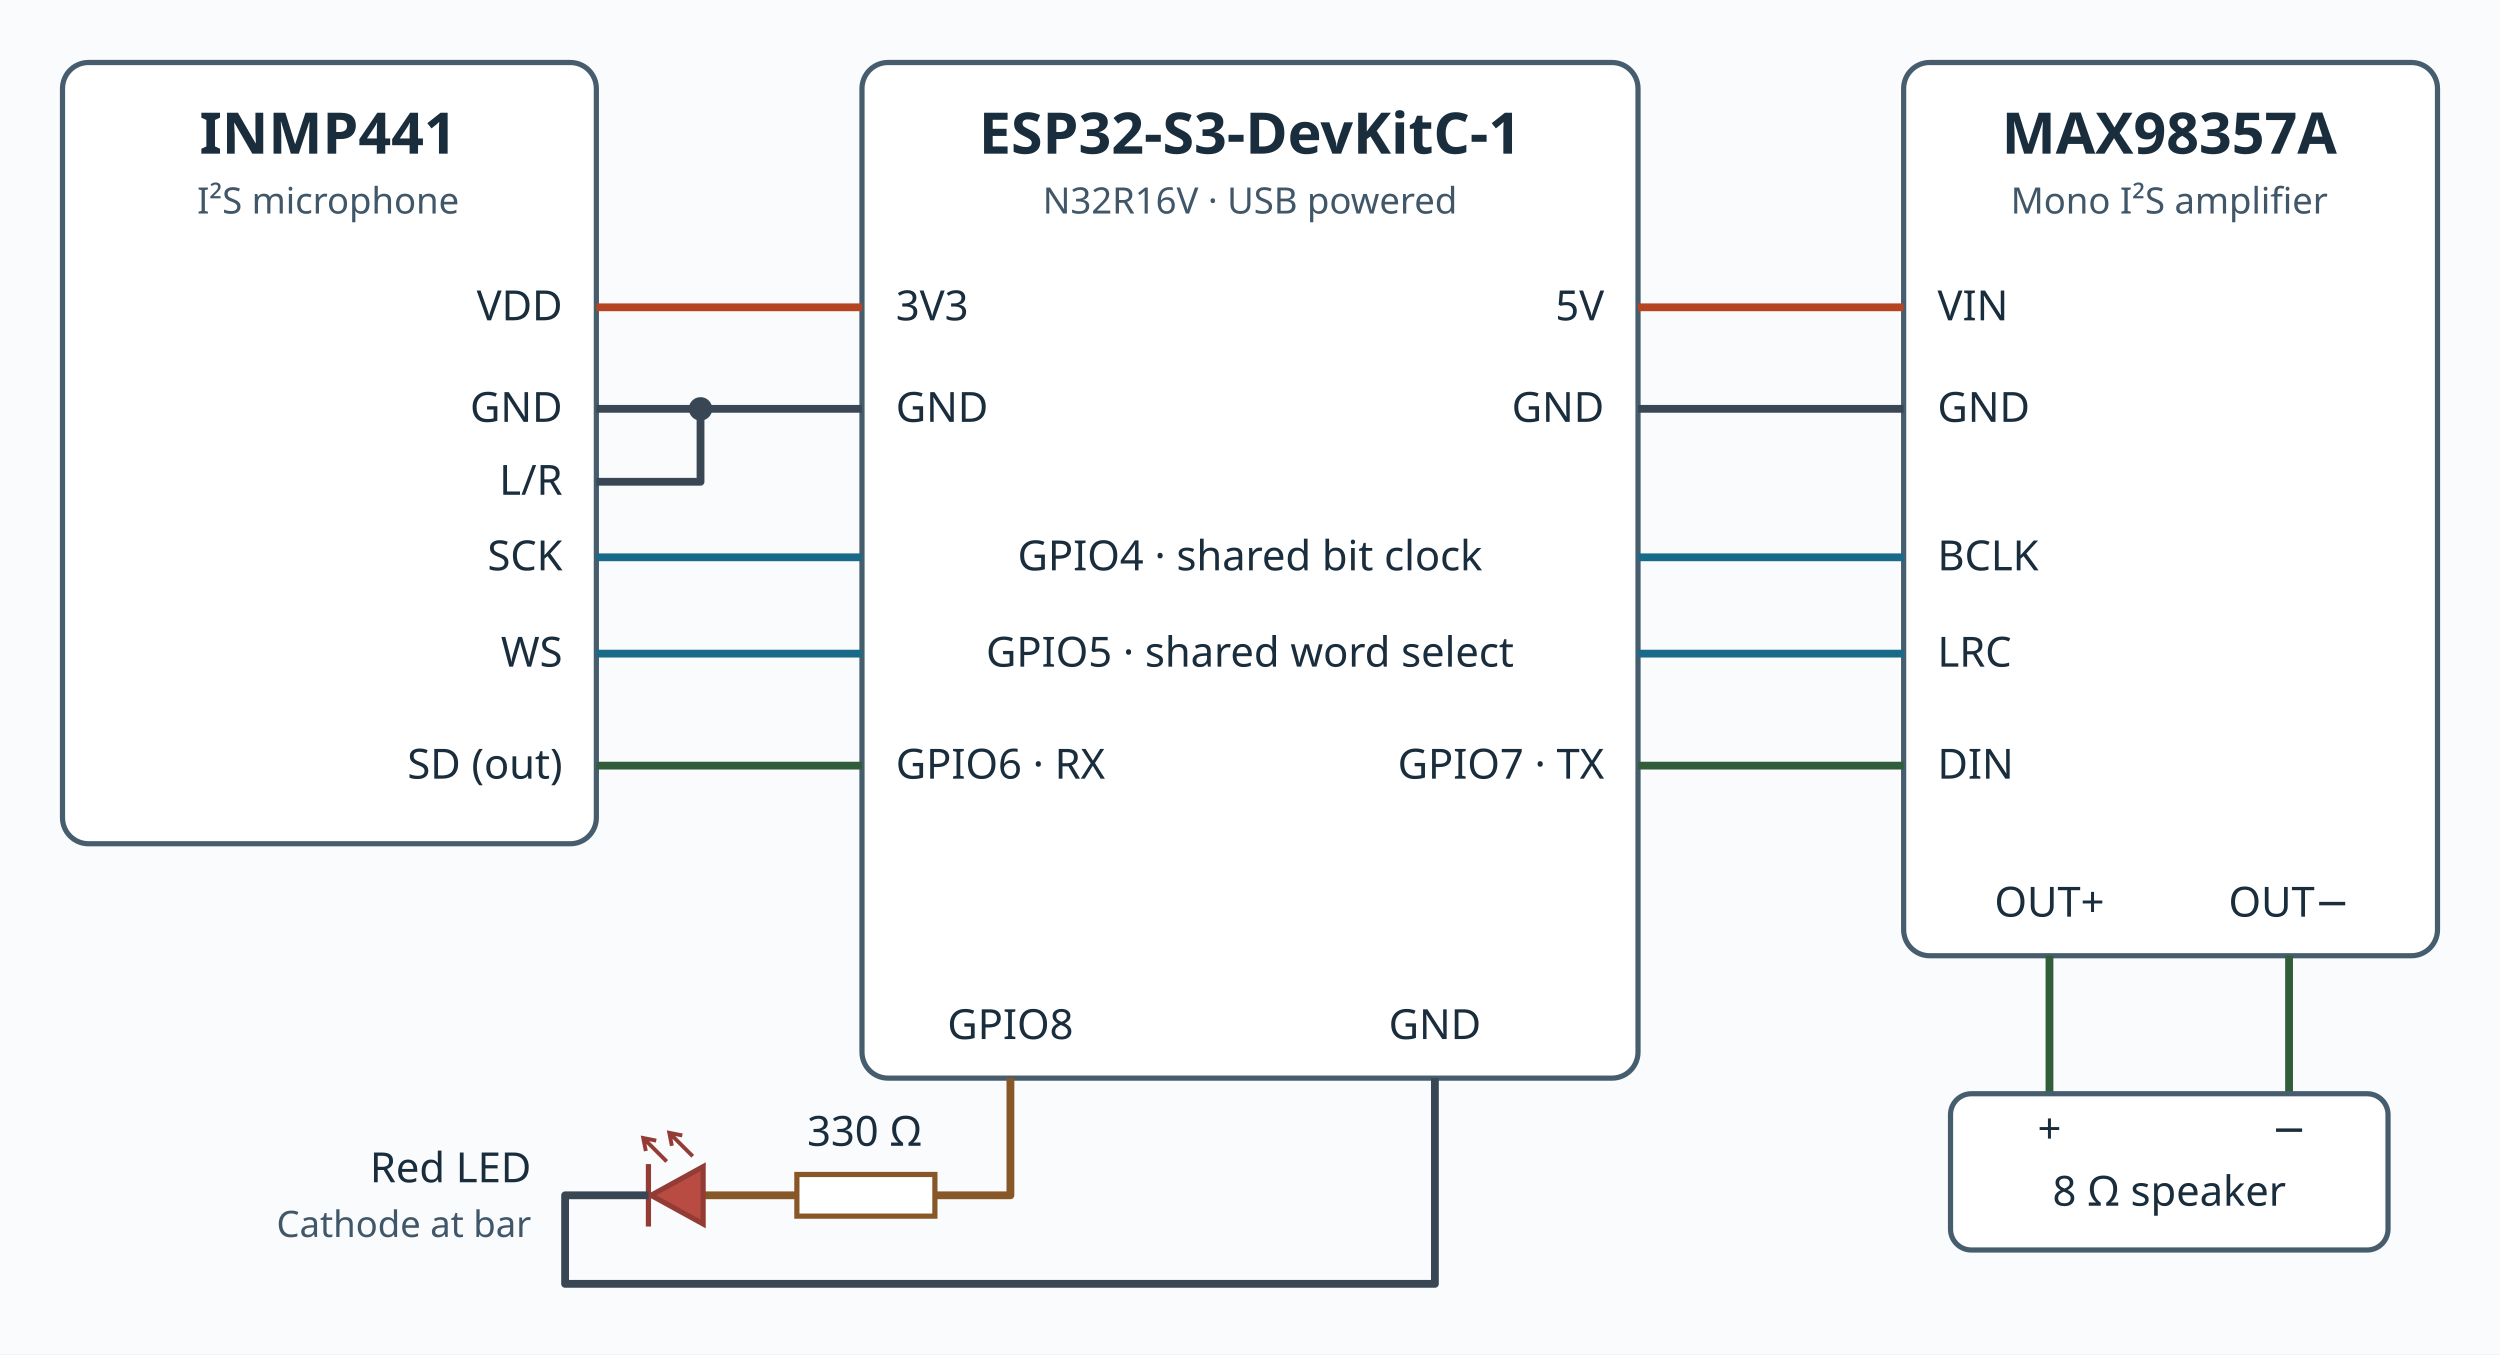
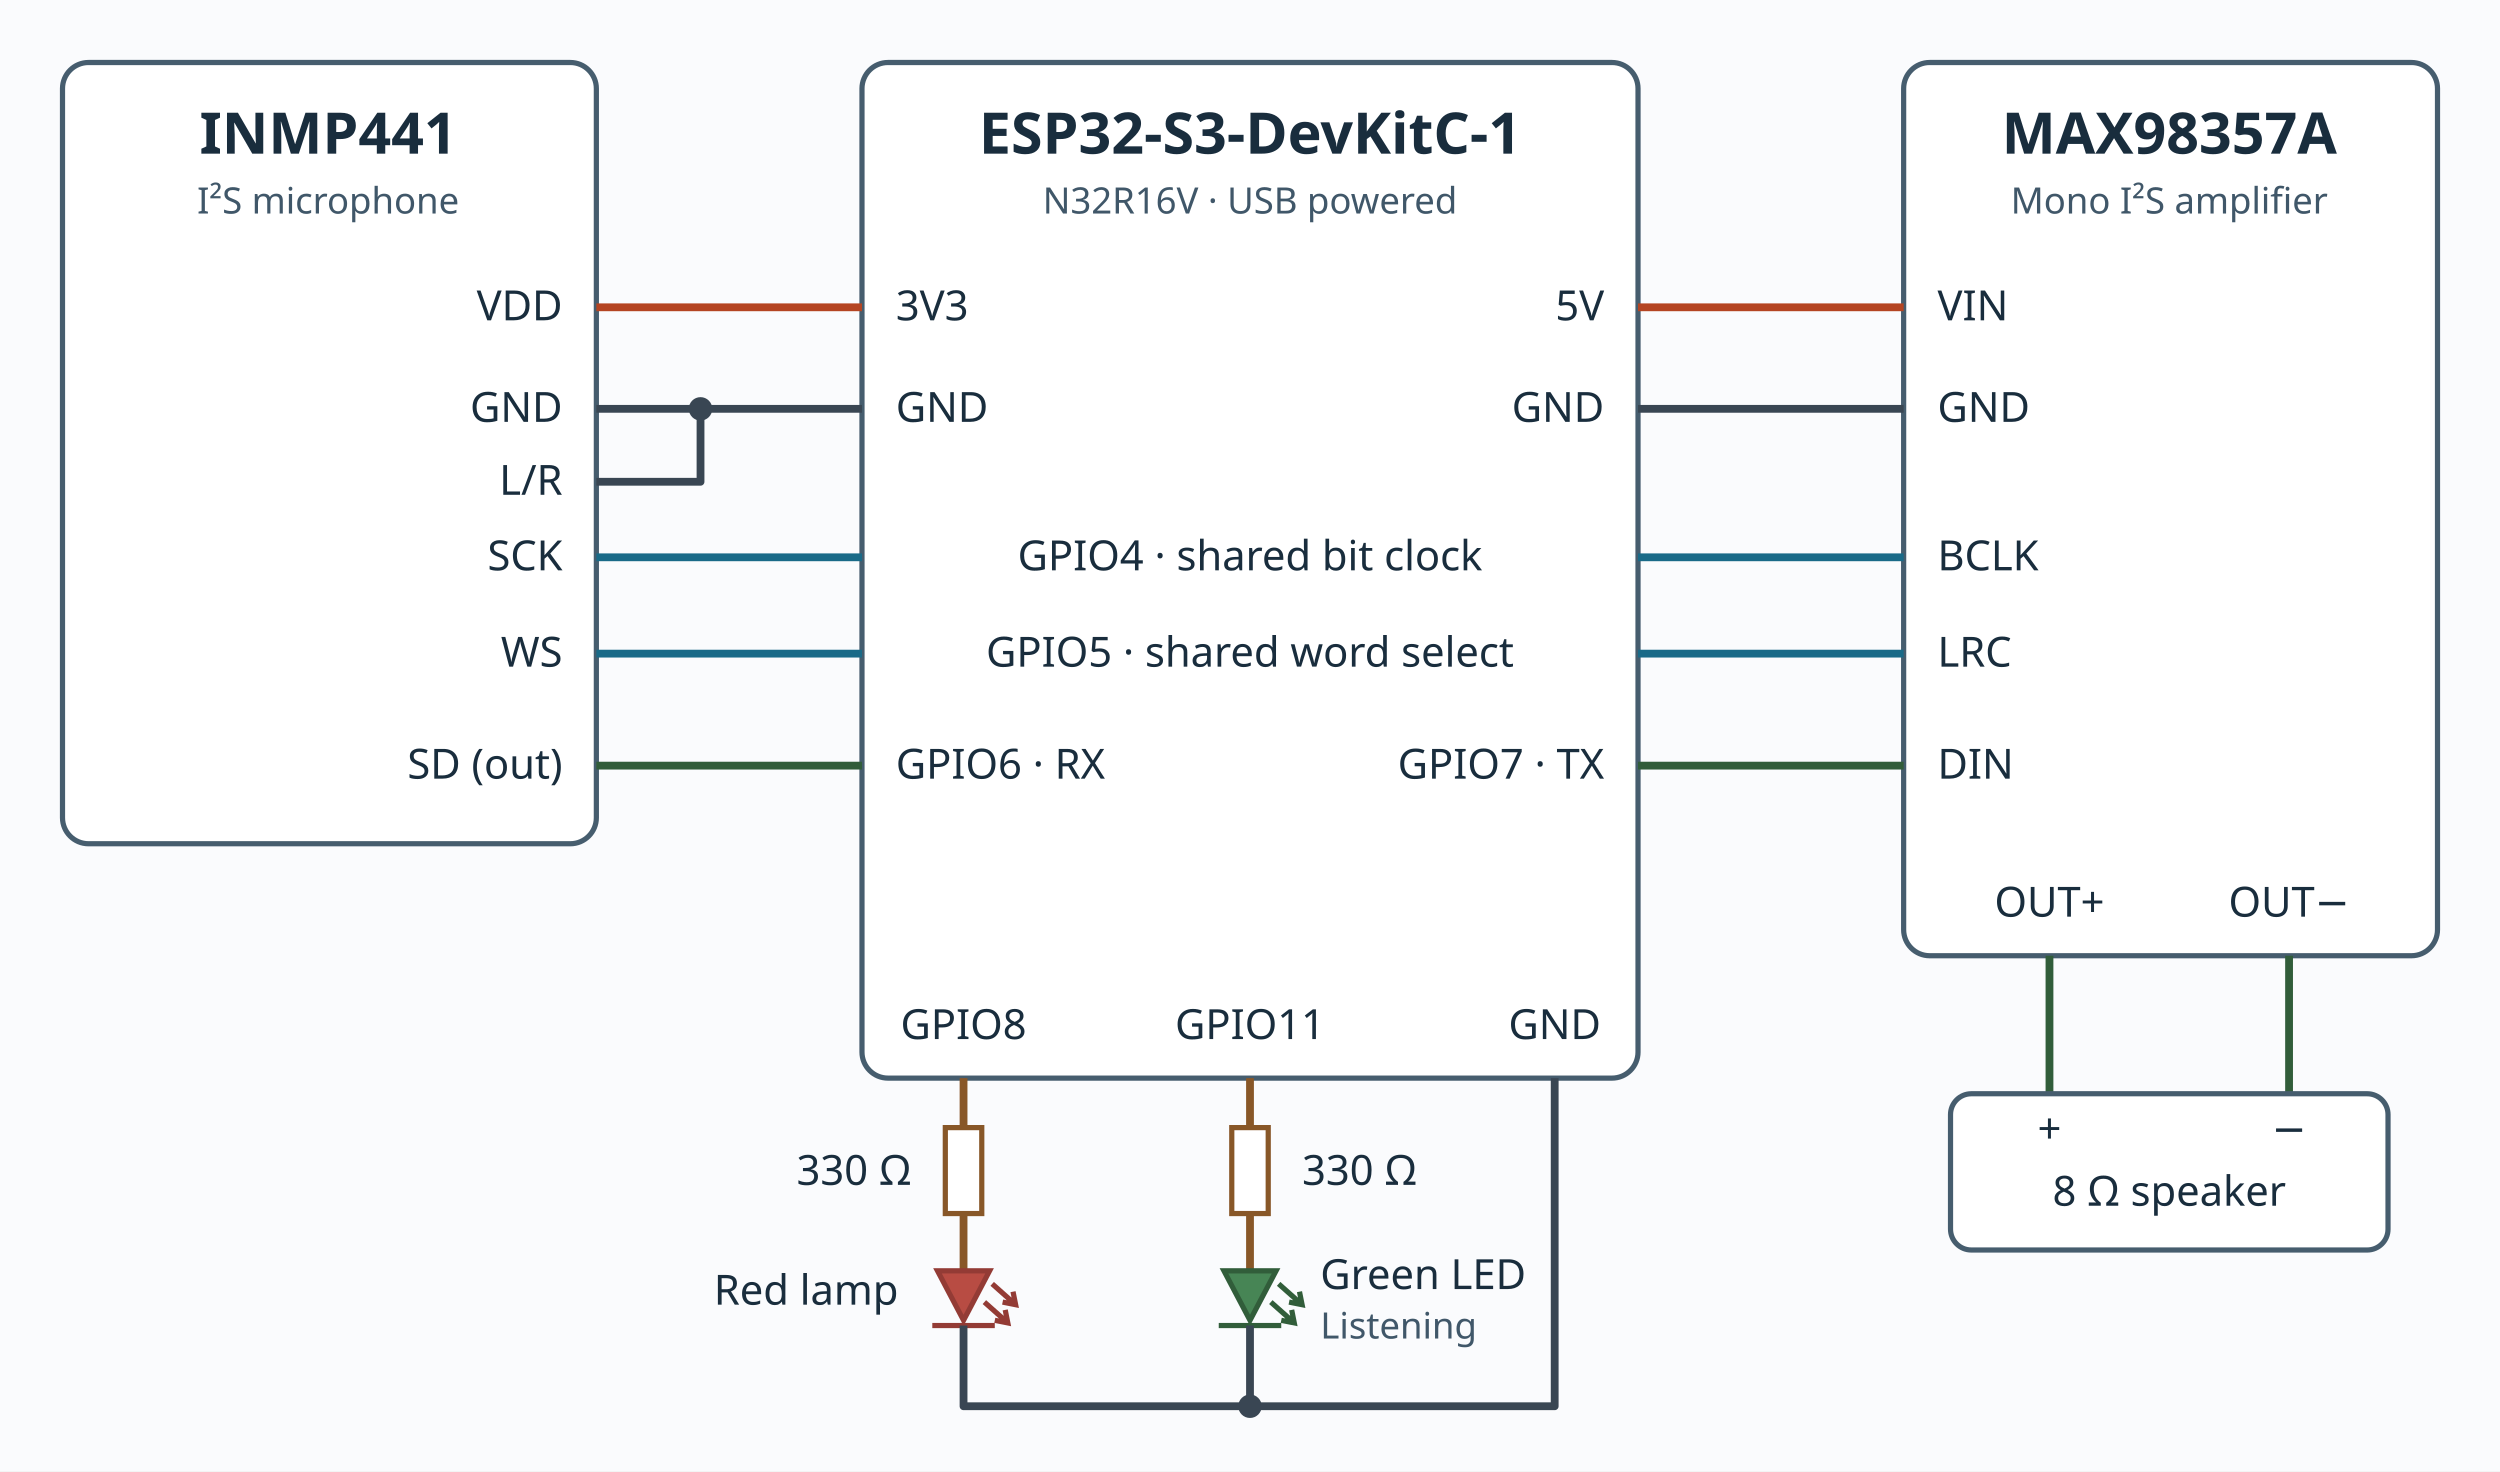
- <svg xmlns="http://www.w3.org/2000/svg" width="960" height="520" viewBox="0 0 960 520" role="img" aria-labelledby="title desc">
+ <svg xmlns="http://www.w3.org/2000/svg" width="960" height="565" viewBox="0 0 960 565" role="img" aria-labelledby="title desc">
  <style>
    text { font-family: sans-serif; font-size: 16px; fill: #192d3d; }
    .part { font-size: 22px; font-weight: bold; }
    .note { font-size: 14px; fill: #405769; }
    .center { text-anchor: middle; }
    .right { text-anchor: end; }
    .box { fill: white; stroke: #465d6e; stroke-width: 2; }
    .wire { fill: none; stroke-width: 3; stroke-linejoin: round; }
    .supply { stroke: #b44422; }
    .ground { stroke: #394653; }
    .clock { stroke: #196a88; }
    .data { stroke: #315d3a; }
    .lamp { stroke: #885728; }
  </style>
-   <rect width="960" height="520" fill="#fafbfd" />
+   <rect width="960" height="565" fill="#fafbfd" />
  <rect class="box" x="24" y="24" width="205" height="300" rx="10" />
  <rect class="box" x="331" y="24" width="298" height="390" rx="10" />
  <rect class="box" x="731" y="24" width="205" height="343" rx="10" />
  <g class="center">
    <text class="part" x="126" y="59">INMP441</text>
    <text class="note" x="126" y="82">I²S microphone</text>
    <text class="part" x="480" y="59">ESP32-S3-DevKitC-1</text>
    <text class="note" x="480" y="82">N32R16V · USB powered</text>
    <text class="part" x="833" y="59">MAX98357A</text>
    <text class="note" x="833" y="82">Mono I²S amplifier</text>
  </g>
  <g class="wire">
    <path class="supply" d="M229 118 H331 M629 118 H731" />
    <path class="ground" d="M229 157 H331 M229 185 H269 V157 M629 157 H731" />
    <path class="clock" d="M229 214 H331 M629 214 H731 M229 251 H331 M629 251 H731" />
    <path class="data" d="M229 294 H331 M629 294 H731" />
  </g>
  <circle cx="269" cy="157" r="4.5" fill="#394653" />
  <g class="right">
    <text x="216" y="123">VDD</text>
    <text x="216" y="162">GND</text>
    <text x="216" y="190">L/R</text>
    <text x="216" y="219">SCK</text>
    <text x="216" y="256">WS</text>
    <text x="216" y="299">SD (out)</text>
  </g>
  <g>
    <text x="744" y="123">VIN</text>
    <text x="744" y="162">GND</text>
    <text x="744" y="219">BCLK</text>
    <text x="744" y="256">LRC</text>
    <text x="744" y="299">DIN</text>
    <text x="344" y="123">3V3</text>
    <text class="right" x="616" y="123">5V</text>
    <text x="344" y="162">GND</text>
    <text class="right" x="616" y="162">GND</text>
    <text x="344" y="299">GPIO6 · RX</text>
    <text class="right" x="616" y="299">GPIO7 · TX</text>
  </g>
  <g class="center">
    <text x="480" y="219">GPIO4 · shared bit clock</text>
    <text x="480" y="256">GPIO5 · shared word select</text>
-     <text x="388" y="399">GPIO8</text>
-     <text x="551" y="399">GND</text>
+     <text x="370" y="399">GPIO8</text>
+     <text x="480" y="399">GPIO11</text>
+     <text x="597" y="399">GND</text>
    <text x="787" y="352">OUT+</text>
    <text x="879" y="352">OUT−</text>
  </g>
-   <path class="wire lamp" d="M388 414 V459 H359 M306 459 H270" />
-   <rect x="306" y="451" width="53" height="16" fill="white" stroke="#885728" stroke-width="2" />
-   <text class="center" x="332" y="440">330 Ω</text>
-   <path d="M270 448 L250 459 L270 470 Z M249 447 V471" fill="#b84c43" stroke="#933b35" stroke-width="2" />
-   <path d="M256 446 l-9 -9 m1 5 l-1 -5 5 1 M266 444 l-9 -9 m1 5 l-1 -5 5 1" fill="none" stroke="#933b35" stroke-width="1.5" />
-   <path class="wire ground" d="M249 459 H217 V493 H551 V414" />
-   <text class="right" x="204" y="454">Red LED</text>
-   <text class="note right" x="204" y="475">Cathode at bar</text>
+   <g fill="white" stroke="#885728" stroke-width="2">
+     <path class="wire lamp" d="M370 414 V433 M370 466 V488 M480 414 V433 M480 466 V488" />
+     <rect x="363" y="433" width="14" height="33" />
+     <rect x="473" y="433" width="14" height="33" />
+   </g>
+   <text class="right" x="350" y="455">330 Ω</text>
+   <text x="500" y="455">330 Ω</text>
+   <g fill="#b84c43" stroke="#933b35" stroke-width="2">
+     <path d="M360 488 H380 L370 507 Z M358 509 H382" />
+     <path d="M378 500 l9 8 m-5 -1 l5 1 -1 -5 M381 493 l9 8 m-5 -1 l5 1 -1 -5" fill="none" />
+   </g>
+   <g fill="#478555" stroke="#315d3a" stroke-width="2">
+     <path d="M470 488 H490 L480 507 Z M468 509 H492" />
+     <path d="M488 500 l9 8 m-5 -1 l5 1 -1 -5 M491 493 l9 8 m-5 -1 l5 1 -1 -5" fill="none" />
+   </g>
+   <path class="wire ground" d="M370 509 V540 H597 V414 M480 509 V540" />
+   <circle cx="480" cy="540" r="4.5" fill="#394653" />
+   <text class="right" x="345" y="501">Red lamp</text>
+   <text x="507" y="495">Green LED</text>
+   <text class="note" x="507" y="514">Listening</text>
  <path class="wire data" d="M787 367 V420 M879 367 V420" />
  <rect class="box" x="749" y="420" width="168" height="60" rx="8" />
  <g class="center">
    <text x="787" y="439">+</text>
    <text x="879" y="439">−</text>
    <text x="833" y="463">8 Ω speaker</text>
  </g>
</svg>
